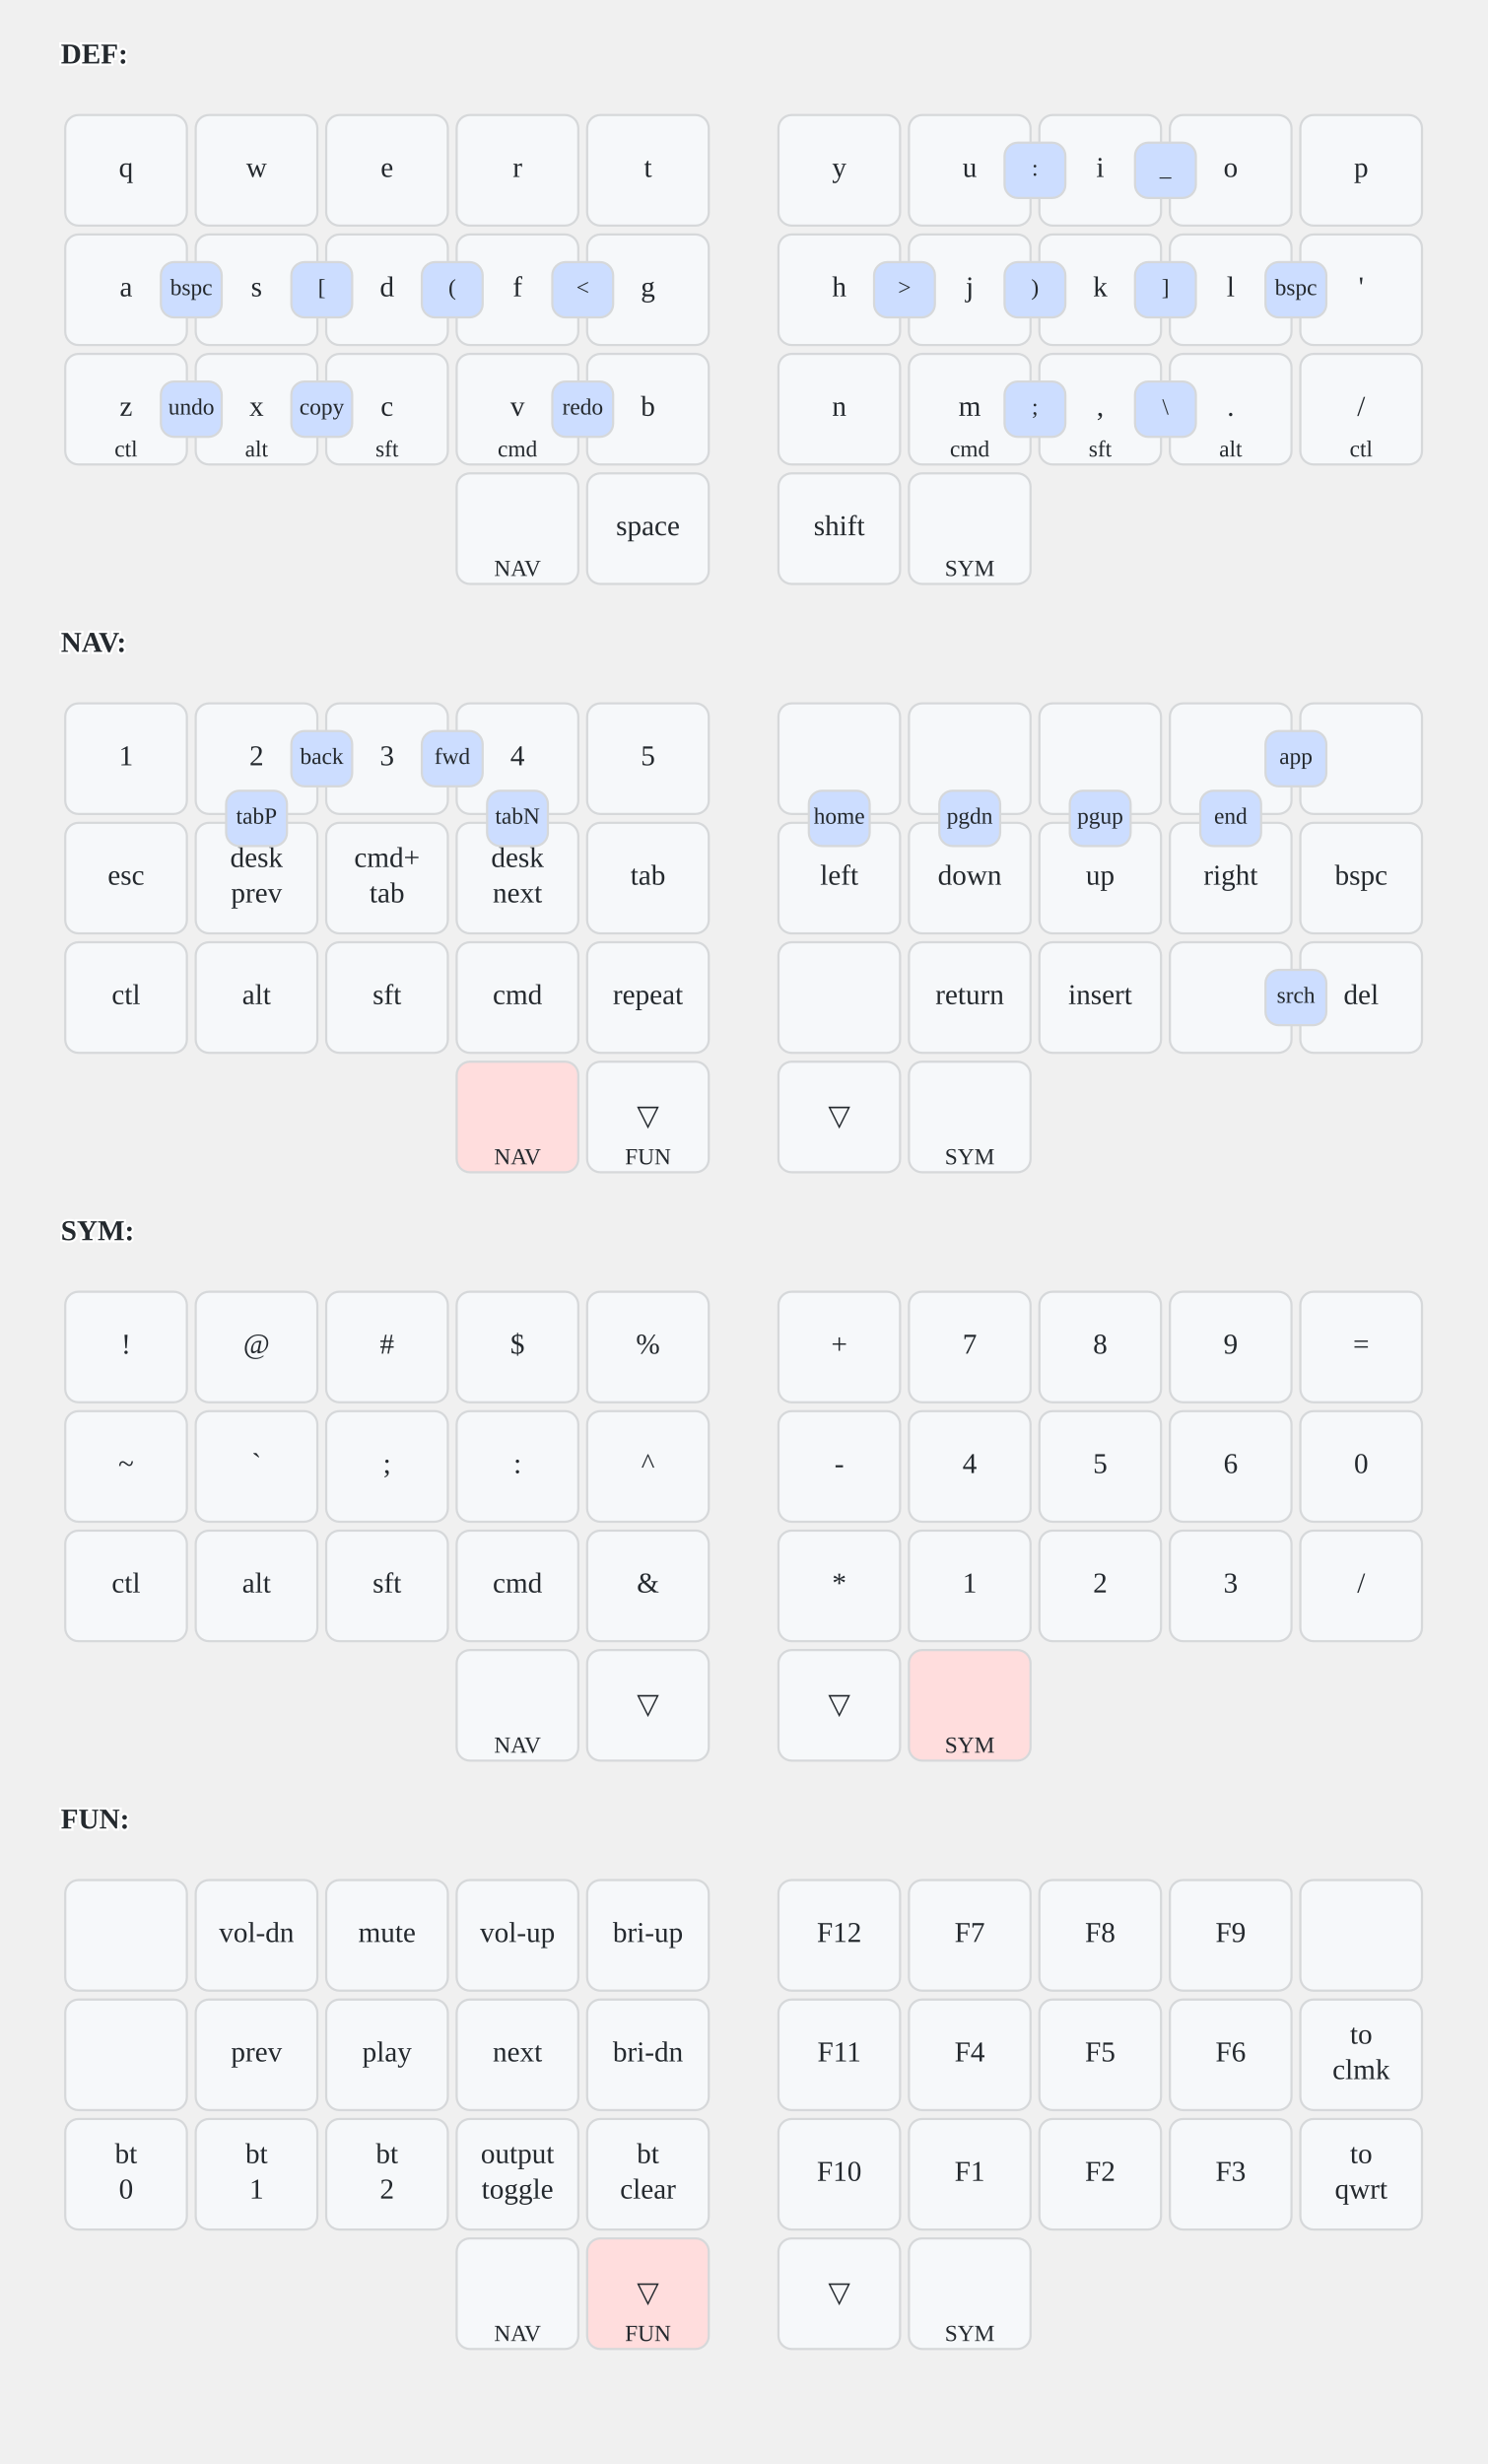
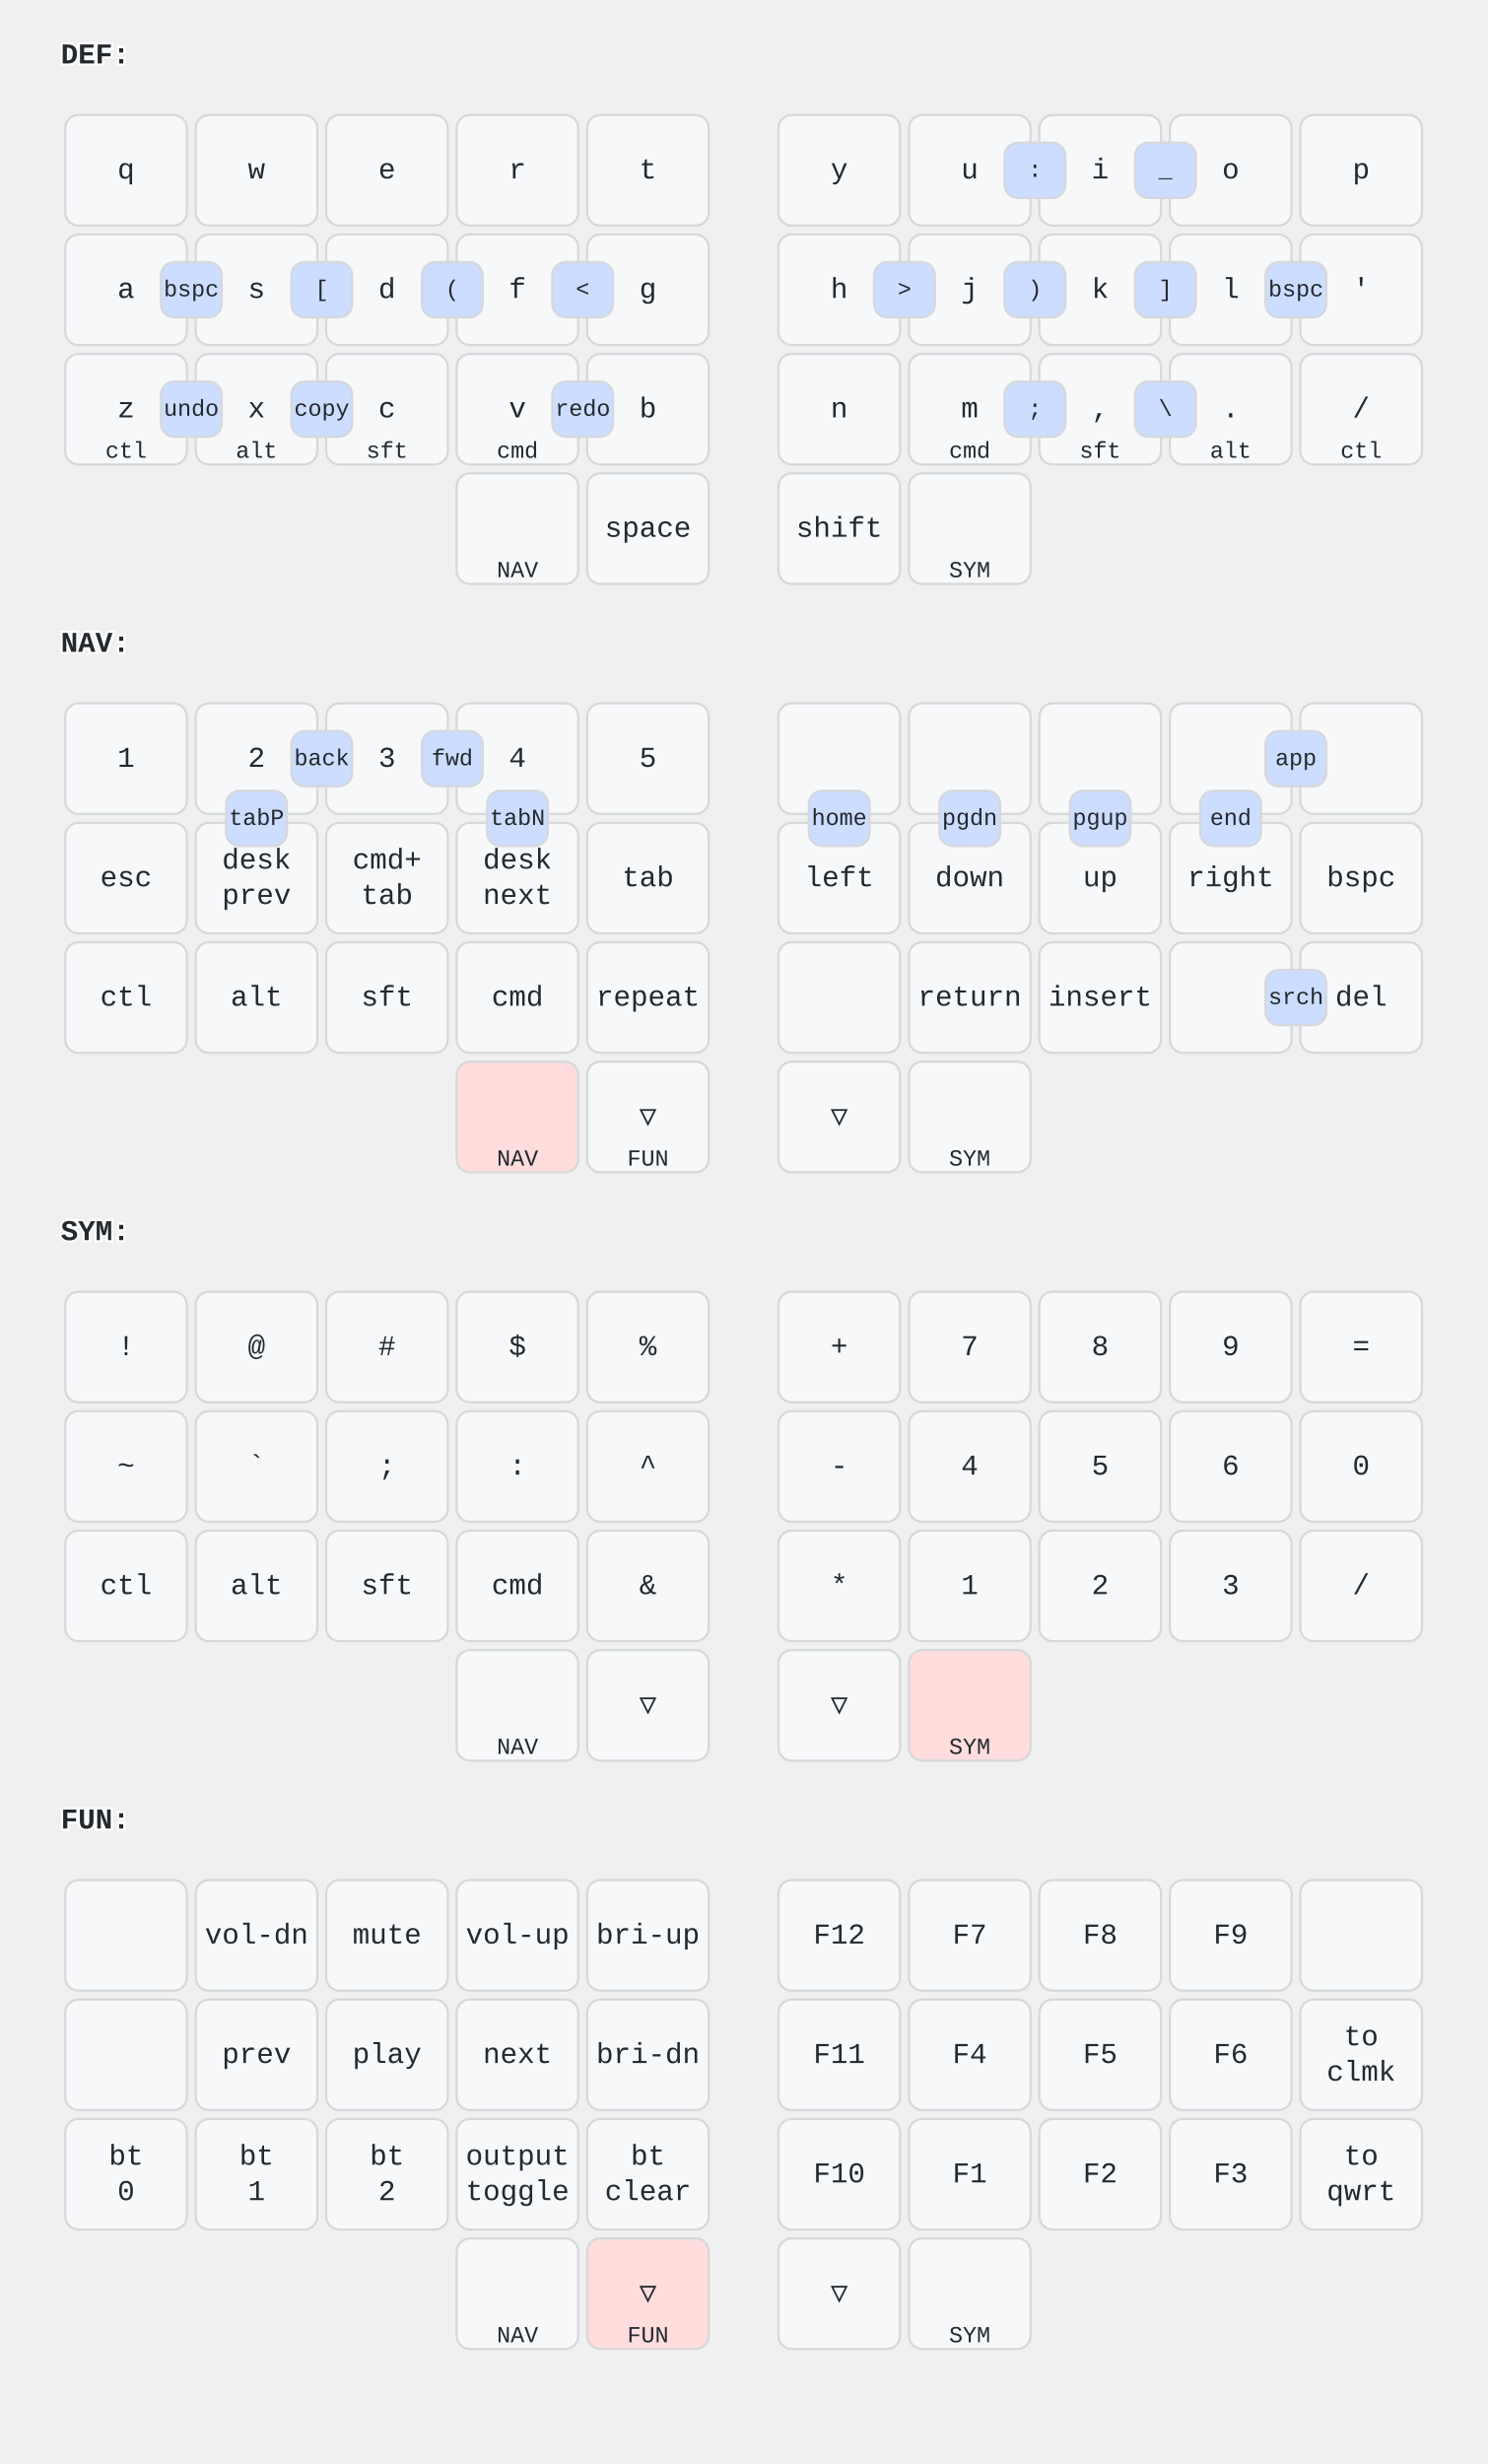
<svg xmlns="http://www.w3.org/2000/svg" width="672.5" height="1114" viewBox="0 0 672.5 1114">
  <style>
    svg {
-         font-family: inherit;
+         font-family: SFMono-Regular,Consolas,Liberation Mono,Menlo,monospace;
        font-size: 13px;
        font-kerning: normal;
        text-rendering: optimizeLegibility;
        fill: #24292e;
    }

    rect {
        fill: #f6f8fa;
        stroke: #d6d8da;
        stroke-width: 1;
    }

    .held {
        fill: #fdd;
    }

    .combo {
        fill: #cdf;
    }

    text {
        text-anchor: middle;
        dominant-baseline: middle;
    }

    .label {
        font-weight: bold;
        text-anchor: start;
        stroke: white;
        stroke-width: 2;
        paint-order: stroke;
    }

    .small {
        font-size: 80%;
    }
</style>
  <text x="27.5" y="25.0" class="label">DEF:</text>
  <rect rx="6" ry="6" x="29.5" y="52" width="55" height="50" />
  <text x="57.0" y="77.0">q</text>
  <rect rx="6" ry="6" x="88.5" y="52" width="55" height="50" />
  <text x="116.0" y="77.0">w</text>
  <rect rx="6" ry="6" x="147.5" y="52" width="55" height="50" />
  <text x="175.0" y="77.0">e</text>
  <rect rx="6" ry="6" x="206.5" y="52" width="55" height="50" />
  <text x="234.0" y="77.0">r</text>
  <rect rx="6" ry="6" x="265.5" y="52" width="55" height="50" />
  <text x="293.0" y="77.0">t</text>
  <rect rx="6" ry="6" x="29.5" y="106" width="55" height="50" />
  <text x="57.0" y="131.0">a</text>
  <rect rx="6" ry="6" x="88.5" y="106" width="55" height="50" />
  <text x="116.0" y="131.0">s</text>
  <rect rx="6" ry="6" x="147.5" y="106" width="55" height="50" />
  <text x="175.0" y="131.0">d</text>
  <rect rx="6" ry="6" x="206.5" y="106" width="55" height="50" />
  <text x="234.0" y="131.0">f</text>
  <rect rx="6" ry="6" x="265.5" y="106" width="55" height="50" />
  <text x="293.0" y="131.0">g</text>
  <rect rx="6" ry="6" x="29.5" y="160" width="55" height="50" />
  <text x="57.0" y="185.0">z</text>
  <text x="57.0" y="204.0" class="small">ctl</text>
  <rect rx="6" ry="6" x="88.5" y="160" width="55" height="50" />
  <text x="116.0" y="185.0">x</text>
  <text x="116.0" y="204.0" class="small">alt</text>
  <rect rx="6" ry="6" x="147.5" y="160" width="55" height="50" />
  <text x="175.0" y="185.0">c</text>
  <text x="175.0" y="204.0" class="small">sft</text>
  <rect rx="6" ry="6" x="206.5" y="160" width="55" height="50" />
  <text x="234.0" y="185.0">v</text>
  <text x="234.0" y="204.0" class="small">cmd</text>
  <rect rx="6" ry="6" x="265.5" y="160" width="55" height="50" />
  <text x="293.0" y="185.0">b</text>
  <rect rx="6" ry="6" x="352.0" y="52" width="55" height="50" />
  <text x="379.5" y="77.0">y</text>
  <rect rx="6" ry="6" x="411.0" y="52" width="55" height="50" />
  <text x="438.5" y="77.0">u</text>
  <rect rx="6" ry="6" x="470.0" y="52" width="55" height="50" />
  <text x="497.5" y="77.0">i</text>
  <rect rx="6" ry="6" x="529.0" y="52" width="55" height="50" />
  <text x="556.5" y="77.0">o</text>
  <rect rx="6" ry="6" x="588.0" y="52" width="55" height="50" />
  <text x="615.5" y="77.0">p</text>
  <rect rx="6" ry="6" x="352.0" y="106" width="55" height="50" />
  <text x="379.5" y="131.0">h</text>
  <rect rx="6" ry="6" x="411.0" y="106" width="55" height="50" />
  <text x="438.5" y="131.0">j</text>
  <rect rx="6" ry="6" x="470.0" y="106" width="55" height="50" />
  <text x="497.5" y="131.0">k</text>
  <rect rx="6" ry="6" x="529.0" y="106" width="55" height="50" />
  <text x="556.5" y="131.0">l</text>
  <rect rx="6" ry="6" x="588.0" y="106" width="55" height="50" />
  <text x="615.5" y="131.0">'</text>
  <rect rx="6" ry="6" x="352.0" y="160" width="55" height="50" />
  <text x="379.5" y="185.0">n</text>
  <rect rx="6" ry="6" x="411.0" y="160" width="55" height="50" />
  <text x="438.5" y="185.0">m</text>
  <text x="438.5" y="204.0" class="small">cmd</text>
  <rect rx="6" ry="6" x="470.0" y="160" width="55" height="50" />
  <text x="497.5" y="185.0">,</text>
  <text x="497.5" y="204.0" class="small">sft</text>
  <rect rx="6" ry="6" x="529.0" y="160" width="55" height="50" />
  <text x="556.5" y="185.0">.</text>
  <text x="556.5" y="204.0" class="small">alt</text>
  <rect rx="6" ry="6" x="588.0" y="160" width="55" height="50" />
  <text x="615.5" y="185.0">/</text>
  <text x="615.5" y="204.0" class="small">ctl</text>
  <rect rx="6" ry="6" x="206.5" y="214" width="55" height="50" />
  <text x="234.0" y="258.0" class="small">NAV</text>
  <rect rx="6" ry="6" x="265.5" y="214" width="55" height="50" />
  <text x="293.0" y="239.0">space</text>
  <rect rx="6" ry="6" x="352.0" y="214" width="55" height="50" />
  <text x="379.5" y="239.0">shift</text>
  <rect rx="6" ry="6" x="411.0" y="214" width="55" height="50" />
  <text x="438.5" y="258.0" class="small">SYM</text>
  <rect rx="6" ry="6" x="190.75" y="118.5" width="27.5" height="25.0" class="combo" />
  <text x="204.5" y="131.0" class="small">(</text>
  <rect rx="6" ry="6" x="454.25" y="118.5" width="27.5" height="25.0" class="combo" />
  <text x="468.0" y="131.0" class="small">)</text>
  <rect rx="6" ry="6" x="131.75" y="118.5" width="27.5" height="25.0" class="combo" />
  <text x="145.5" y="131.0" class="small">[</text>
  <rect rx="6" ry="6" x="513.25" y="118.5" width="27.5" height="25.0" class="combo" />
  <text x="527.0" y="131.0" class="small">]</text>
  <rect rx="6" ry="6" x="249.75" y="118.5" width="27.5" height="25.0" class="combo" />
  <text x="263.5" y="131.0" class="small">&lt;</text>
  <rect rx="6" ry="6" x="395.25" y="118.5" width="27.5" height="25.0" class="combo" />
  <text x="409.0" y="131.0" class="small">&gt;</text>
  <rect rx="6" ry="6" x="454.25" y="64.5" width="27.5" height="25.0" class="combo" />
  <text x="468.0" y="77.0" class="small">:</text>
  <rect rx="6" ry="6" x="454.25" y="172.5" width="27.5" height="25.0" class="combo" />
  <text x="468.0" y="185.0" class="small">;</text>
  <rect rx="6" ry="6" x="513.25" y="64.5" width="27.5" height="25.0" class="combo" />
  <text x="527.0" y="77.0" class="small">_</text>
  <rect rx="6" ry="6" x="513.25" y="172.5" width="27.5" height="25.0" class="combo" />
  <text x="527.0" y="185.0" class="small">\</text>
  <rect rx="6" ry="6" x="72.75" y="118.5" width="27.5" height="25.0" class="combo" />
  <text x="86.5" y="131.0" class="small">bspc</text>
  <rect rx="6" ry="6" x="572.25" y="118.5" width="27.5" height="25.0" class="combo" />
  <text x="586.0" y="131.0" class="small">bspc</text>
  <rect rx="6" ry="6" x="131.75" y="172.5" width="27.5" height="25.0" class="combo" />
  <text x="145.5" y="185.0" class="small">copy</text>
  <rect rx="6" ry="6" x="72.75" y="172.5" width="27.5" height="25.0" class="combo" />
  <text x="86.5" y="185.0" class="small">undo</text>
  <rect rx="6" ry="6" x="249.75" y="172.5" width="27.5" height="25.0" class="combo" />
  <text x="263.5" y="185.0" class="small">redo</text>
  <text x="27.5" y="291.0" class="label">NAV:</text>
  <rect rx="6" ry="6" x="29.5" y="318" width="55" height="50" />
  <text x="57.0" y="343.0">1</text>
  <rect rx="6" ry="6" x="88.5" y="318" width="55" height="50" />
  <text x="116.0" y="343.0">2</text>
  <rect rx="6" ry="6" x="147.5" y="318" width="55" height="50" />
  <text x="175.0" y="343.0">3</text>
  <rect rx="6" ry="6" x="206.5" y="318" width="55" height="50" />
  <text x="234.0" y="343.0">4</text>
  <rect rx="6" ry="6" x="265.5" y="318" width="55" height="50" />
  <text x="293.0" y="343.0">5</text>
  <rect rx="6" ry="6" x="29.5" y="372" width="55" height="50" />
  <text x="57.0" y="397.0">esc</text>
  <rect rx="6" ry="6" x="88.5" y="372" width="55" height="50" />
  <text x="116.0" y="389.0">desk</text>
  <text x="116.0" y="405.0">prev</text>
  <rect rx="6" ry="6" x="147.5" y="372" width="55" height="50" />
  <text x="175.0" y="389.0">cmd+</text>
  <text x="175.0" y="405.0">tab</text>
  <rect rx="6" ry="6" x="206.5" y="372" width="55" height="50" />
  <text x="234.0" y="389.0">desk</text>
  <text x="234.0" y="405.0">next</text>
  <rect rx="6" ry="6" x="265.5" y="372" width="55" height="50" />
  <text x="293.0" y="397.0">tab</text>
  <rect rx="6" ry="6" x="29.5" y="426" width="55" height="50" />
  <text x="57.0" y="451.0">ctl</text>
  <rect rx="6" ry="6" x="88.5" y="426" width="55" height="50" />
  <text x="116.0" y="451.0">alt</text>
  <rect rx="6" ry="6" x="147.5" y="426" width="55" height="50" />
  <text x="175.0" y="451.0">sft</text>
  <rect rx="6" ry="6" x="206.5" y="426" width="55" height="50" />
  <text x="234.0" y="451.0">cmd</text>
  <rect rx="6" ry="6" x="265.5" y="426" width="55" height="50" />
  <text x="293.0" y="451.0">repeat</text>
  <rect rx="6" ry="6" x="352.0" y="318" width="55" height="50" />
  <rect rx="6" ry="6" x="411.0" y="318" width="55" height="50" />
  <rect rx="6" ry="6" x="470.0" y="318" width="55" height="50" />
  <rect rx="6" ry="6" x="529.0" y="318" width="55" height="50" />
  <rect rx="6" ry="6" x="588.0" y="318" width="55" height="50" />
  <rect rx="6" ry="6" x="352.0" y="372" width="55" height="50" />
  <text x="379.5" y="397.0">left</text>
  <rect rx="6" ry="6" x="411.0" y="372" width="55" height="50" />
  <text x="438.5" y="397.0">down</text>
  <rect rx="6" ry="6" x="470.0" y="372" width="55" height="50" />
  <text x="497.5" y="397.0">up</text>
  <rect rx="6" ry="6" x="529.0" y="372" width="55" height="50" />
  <text x="556.5" y="397.0">right</text>
  <rect rx="6" ry="6" x="588.0" y="372" width="55" height="50" />
  <text x="615.5" y="397.0">bspc</text>
  <rect rx="6" ry="6" x="352.0" y="426" width="55" height="50" />
  <rect rx="6" ry="6" x="411.0" y="426" width="55" height="50" />
  <text x="438.5" y="451.0">return</text>
  <rect rx="6" ry="6" x="470.0" y="426" width="55" height="50" />
  <text x="497.5" y="451.0">insert</text>
  <rect rx="6" ry="6" x="529.0" y="426" width="55" height="50" />
  <rect rx="6" ry="6" x="588.0" y="426" width="55" height="50" />
  <text x="615.5" y="451.0">del</text>
  <rect rx="6" ry="6" x="206.5" y="480" width="55" height="50" class="held" />
  <text x="234.0" y="524.0" class="small">NAV</text>
  <rect rx="6" ry="6" x="265.5" y="480" width="55" height="50" />
  <text x="293.0" y="505.0">▽</text>
  <text x="293.0" y="524.0" class="small">FUN</text>
  <rect rx="6" ry="6" x="352.0" y="480" width="55" height="50" />
  <text x="379.5" y="505.0">▽</text>
  <rect rx="6" ry="6" x="411.0" y="480" width="55" height="50" />
  <text x="438.5" y="524.0" class="small">SYM</text>
  <rect rx="6" ry="6" x="483.75" y="357.5" width="27.5" height="25.0" class="combo" />
  <text x="497.5" y="370.0" class="small">pgup</text>
  <rect rx="6" ry="6" x="424.75" y="357.5" width="27.5" height="25.0" class="combo" />
  <text x="438.5" y="370.0" class="small">pgdn</text>
  <rect rx="6" ry="6" x="365.75" y="357.5" width="27.5" height="25.0" class="combo" />
  <text x="379.5" y="370.0" class="small">home</text>
  <rect rx="6" ry="6" x="542.75" y="357.5" width="27.5" height="25.0" class="combo" />
  <text x="556.5" y="370.0" class="small">end</text>
  <rect rx="6" ry="6" x="572.25" y="330.5" width="27.5" height="25.0" class="combo" />
  <text x="586.0" y="343.0" class="small">app</text>
  <rect rx="6" ry="6" x="131.75" y="330.5" width="27.5" height="25.0" class="combo" />
  <text x="145.5" y="343.0" class="small">back</text>
  <rect rx="6" ry="6" x="190.75" y="330.5" width="27.5" height="25.0" class="combo" />
  <text x="204.5" y="343.0" class="small">fwd</text>
  <rect rx="6" ry="6" x="102.25" y="357.5" width="27.5" height="25.0" class="combo" />
  <text x="116.0" y="370.0" class="small">tabP</text>
  <rect rx="6" ry="6" x="220.25" y="357.5" width="27.5" height="25.0" class="combo" />
  <text x="234.0" y="370.0" class="small">tabN</text>
  <rect rx="6" ry="6" x="572.25" y="438.5" width="27.5" height="25.0" class="combo" />
  <text x="586.0" y="451.0" class="small">srch</text>
  <text x="27.5" y="557.0" class="label">SYM:</text>
  <rect rx="6" ry="6" x="29.5" y="584" width="55" height="50" />
  <text x="57.0" y="609.0">!</text>
  <rect rx="6" ry="6" x="88.5" y="584" width="55" height="50" />
  <text x="116.0" y="609.0">@</text>
  <rect rx="6" ry="6" x="147.5" y="584" width="55" height="50" />
  <text x="175.0" y="609.0">#</text>
  <rect rx="6" ry="6" x="206.5" y="584" width="55" height="50" />
  <text x="234.0" y="609.0">$</text>
  <rect rx="6" ry="6" x="265.5" y="584" width="55" height="50" />
  <text x="293.0" y="609.0">%</text>
  <rect rx="6" ry="6" x="29.5" y="638" width="55" height="50" />
  <text x="57.0" y="663.0">~</text>
  <rect rx="6" ry="6" x="88.5" y="638" width="55" height="50" />
  <text x="116.0" y="663.0">`</text>
  <rect rx="6" ry="6" x="147.5" y="638" width="55" height="50" />
  <text x="175.0" y="663.0">;</text>
  <rect rx="6" ry="6" x="206.5" y="638" width="55" height="50" />
  <text x="234.0" y="663.0">:</text>
  <rect rx="6" ry="6" x="265.5" y="638" width="55" height="50" />
  <text x="293.0" y="663.0">^</text>
  <rect rx="6" ry="6" x="29.5" y="692" width="55" height="50" />
  <text x="57.0" y="717.0">ctl</text>
  <rect rx="6" ry="6" x="88.5" y="692" width="55" height="50" />
  <text x="116.0" y="717.0">alt</text>
  <rect rx="6" ry="6" x="147.5" y="692" width="55" height="50" />
  <text x="175.0" y="717.0">sft</text>
  <rect rx="6" ry="6" x="206.5" y="692" width="55" height="50" />
  <text x="234.0" y="717.0">cmd</text>
  <rect rx="6" ry="6" x="265.5" y="692" width="55" height="50" />
  <text x="293.0" y="717.0">&amp;</text>
  <rect rx="6" ry="6" x="352.0" y="584" width="55" height="50" />
  <text x="379.5" y="609.0">+</text>
  <rect rx="6" ry="6" x="411.0" y="584" width="55" height="50" />
  <text x="438.5" y="609.0">7</text>
  <rect rx="6" ry="6" x="470.0" y="584" width="55" height="50" />
  <text x="497.5" y="609.0">8</text>
  <rect rx="6" ry="6" x="529.0" y="584" width="55" height="50" />
  <text x="556.5" y="609.0">9</text>
  <rect rx="6" ry="6" x="588.0" y="584" width="55" height="50" />
  <text x="615.5" y="609.0">=</text>
  <rect rx="6" ry="6" x="352.0" y="638" width="55" height="50" />
  <text x="379.5" y="663.0">-</text>
  <rect rx="6" ry="6" x="411.0" y="638" width="55" height="50" />
  <text x="438.5" y="663.0">4</text>
  <rect rx="6" ry="6" x="470.0" y="638" width="55" height="50" />
  <text x="497.5" y="663.0">5</text>
  <rect rx="6" ry="6" x="529.0" y="638" width="55" height="50" />
  <text x="556.5" y="663.0">6</text>
  <rect rx="6" ry="6" x="588.0" y="638" width="55" height="50" />
  <text x="615.5" y="663.0">0</text>
  <rect rx="6" ry="6" x="352.0" y="692" width="55" height="50" />
  <text x="379.5" y="717.0">*</text>
  <rect rx="6" ry="6" x="411.0" y="692" width="55" height="50" />
  <text x="438.5" y="717.0">1</text>
  <rect rx="6" ry="6" x="470.0" y="692" width="55" height="50" />
  <text x="497.5" y="717.0">2</text>
  <rect rx="6" ry="6" x="529.0" y="692" width="55" height="50" />
  <text x="556.5" y="717.0">3</text>
  <rect rx="6" ry="6" x="588.0" y="692" width="55" height="50" />
  <text x="615.5" y="717.0">/</text>
  <rect rx="6" ry="6" x="206.5" y="746" width="55" height="50" />
  <text x="234.0" y="790.0" class="small">NAV</text>
  <rect rx="6" ry="6" x="265.5" y="746" width="55" height="50" />
  <text x="293.0" y="771.0">▽</text>
  <rect rx="6" ry="6" x="352.0" y="746" width="55" height="50" />
  <text x="379.5" y="771.0">▽</text>
  <rect rx="6" ry="6" x="411.0" y="746" width="55" height="50" class="held" />
  <text x="438.5" y="790.0" class="small">SYM</text>
  <text x="27.5" y="823.0" class="label">FUN:</text>
  <rect rx="6" ry="6" x="29.5" y="850" width="55" height="50" />
  <rect rx="6" ry="6" x="88.5" y="850" width="55" height="50" />
  <text x="116.0" y="875.0">vol-dn</text>
  <rect rx="6" ry="6" x="147.5" y="850" width="55" height="50" />
  <text x="175.0" y="875.0">mute</text>
  <rect rx="6" ry="6" x="206.5" y="850" width="55" height="50" />
  <text x="234.0" y="875.0">vol-up</text>
  <rect rx="6" ry="6" x="265.5" y="850" width="55" height="50" />
  <text x="293.0" y="875.0">bri-up</text>
  <rect rx="6" ry="6" x="29.5" y="904" width="55" height="50" />
  <rect rx="6" ry="6" x="88.5" y="904" width="55" height="50" />
  <text x="116.0" y="929.0">prev</text>
  <rect rx="6" ry="6" x="147.5" y="904" width="55" height="50" />
  <text x="175.0" y="929.0">play</text>
  <rect rx="6" ry="6" x="206.5" y="904" width="55" height="50" />
  <text x="234.0" y="929.0">next</text>
  <rect rx="6" ry="6" x="265.5" y="904" width="55" height="50" />
  <text x="293.0" y="929.0">bri-dn</text>
  <rect rx="6" ry="6" x="29.5" y="958" width="55" height="50" />
  <text x="57.0" y="975.0">bt</text>
  <text x="57.0" y="991.0">0</text>
  <rect rx="6" ry="6" x="88.5" y="958" width="55" height="50" />
  <text x="116.0" y="975.0">bt</text>
  <text x="116.0" y="991.0">1</text>
  <rect rx="6" ry="6" x="147.5" y="958" width="55" height="50" />
  <text x="175.0" y="975.0">bt</text>
  <text x="175.0" y="991.0">2</text>
  <rect rx="6" ry="6" x="206.5" y="958" width="55" height="50" />
  <text x="234.0" y="975.0">output</text>
  <text x="234.0" y="991.0">toggle</text>
  <rect rx="6" ry="6" x="265.5" y="958" width="55" height="50" />
  <text x="293.0" y="975.0">bt</text>
  <text x="293.0" y="991.0">clear</text>
  <rect rx="6" ry="6" x="352.0" y="850" width="55" height="50" />
  <text x="379.5" y="875.0">F12</text>
  <rect rx="6" ry="6" x="411.0" y="850" width="55" height="50" />
  <text x="438.5" y="875.0">F7</text>
  <rect rx="6" ry="6" x="470.0" y="850" width="55" height="50" />
  <text x="497.5" y="875.0">F8</text>
  <rect rx="6" ry="6" x="529.0" y="850" width="55" height="50" />
  <text x="556.5" y="875.0">F9</text>
  <rect rx="6" ry="6" x="588.0" y="850" width="55" height="50" />
  <rect rx="6" ry="6" x="352.0" y="904" width="55" height="50" />
  <text x="379.5" y="929.0">F11</text>
  <rect rx="6" ry="6" x="411.0" y="904" width="55" height="50" />
  <text x="438.5" y="929.0">F4</text>
  <rect rx="6" ry="6" x="470.0" y="904" width="55" height="50" />
  <text x="497.5" y="929.0">F5</text>
  <rect rx="6" ry="6" x="529.0" y="904" width="55" height="50" />
  <text x="556.5" y="929.0">F6</text>
  <rect rx="6" ry="6" x="588.0" y="904" width="55" height="50" />
  <text x="615.5" y="921.0">to</text>
  <text x="615.5" y="937.0">clmk</text>
  <rect rx="6" ry="6" x="352.0" y="958" width="55" height="50" />
  <text x="379.5" y="983.0">F10</text>
  <rect rx="6" ry="6" x="411.0" y="958" width="55" height="50" />
  <text x="438.5" y="983.0">F1</text>
  <rect rx="6" ry="6" x="470.0" y="958" width="55" height="50" />
  <text x="497.5" y="983.0">F2</text>
  <rect rx="6" ry="6" x="529.0" y="958" width="55" height="50" />
  <text x="556.5" y="983.0">F3</text>
  <rect rx="6" ry="6" x="588.0" y="958" width="55" height="50" />
  <text x="615.5" y="975.0">to</text>
  <text x="615.5" y="991.0">qwrt</text>
  <rect rx="6" ry="6" x="206.5" y="1012" width="55" height="50" />
  <text x="234.0" y="1056.0" class="small">NAV</text>
  <rect rx="6" ry="6" x="265.5" y="1012" width="55" height="50" class="held" />
  <text x="293.0" y="1037.0">▽</text>
  <text x="293.0" y="1056.0" class="small">FUN</text>
  <rect rx="6" ry="6" x="352.0" y="1012" width="55" height="50" />
  <text x="379.5" y="1037.0">▽</text>
  <rect rx="6" ry="6" x="411.0" y="1012" width="55" height="50" />
  <text x="438.5" y="1056.0" class="small">SYM</text>
</svg>
